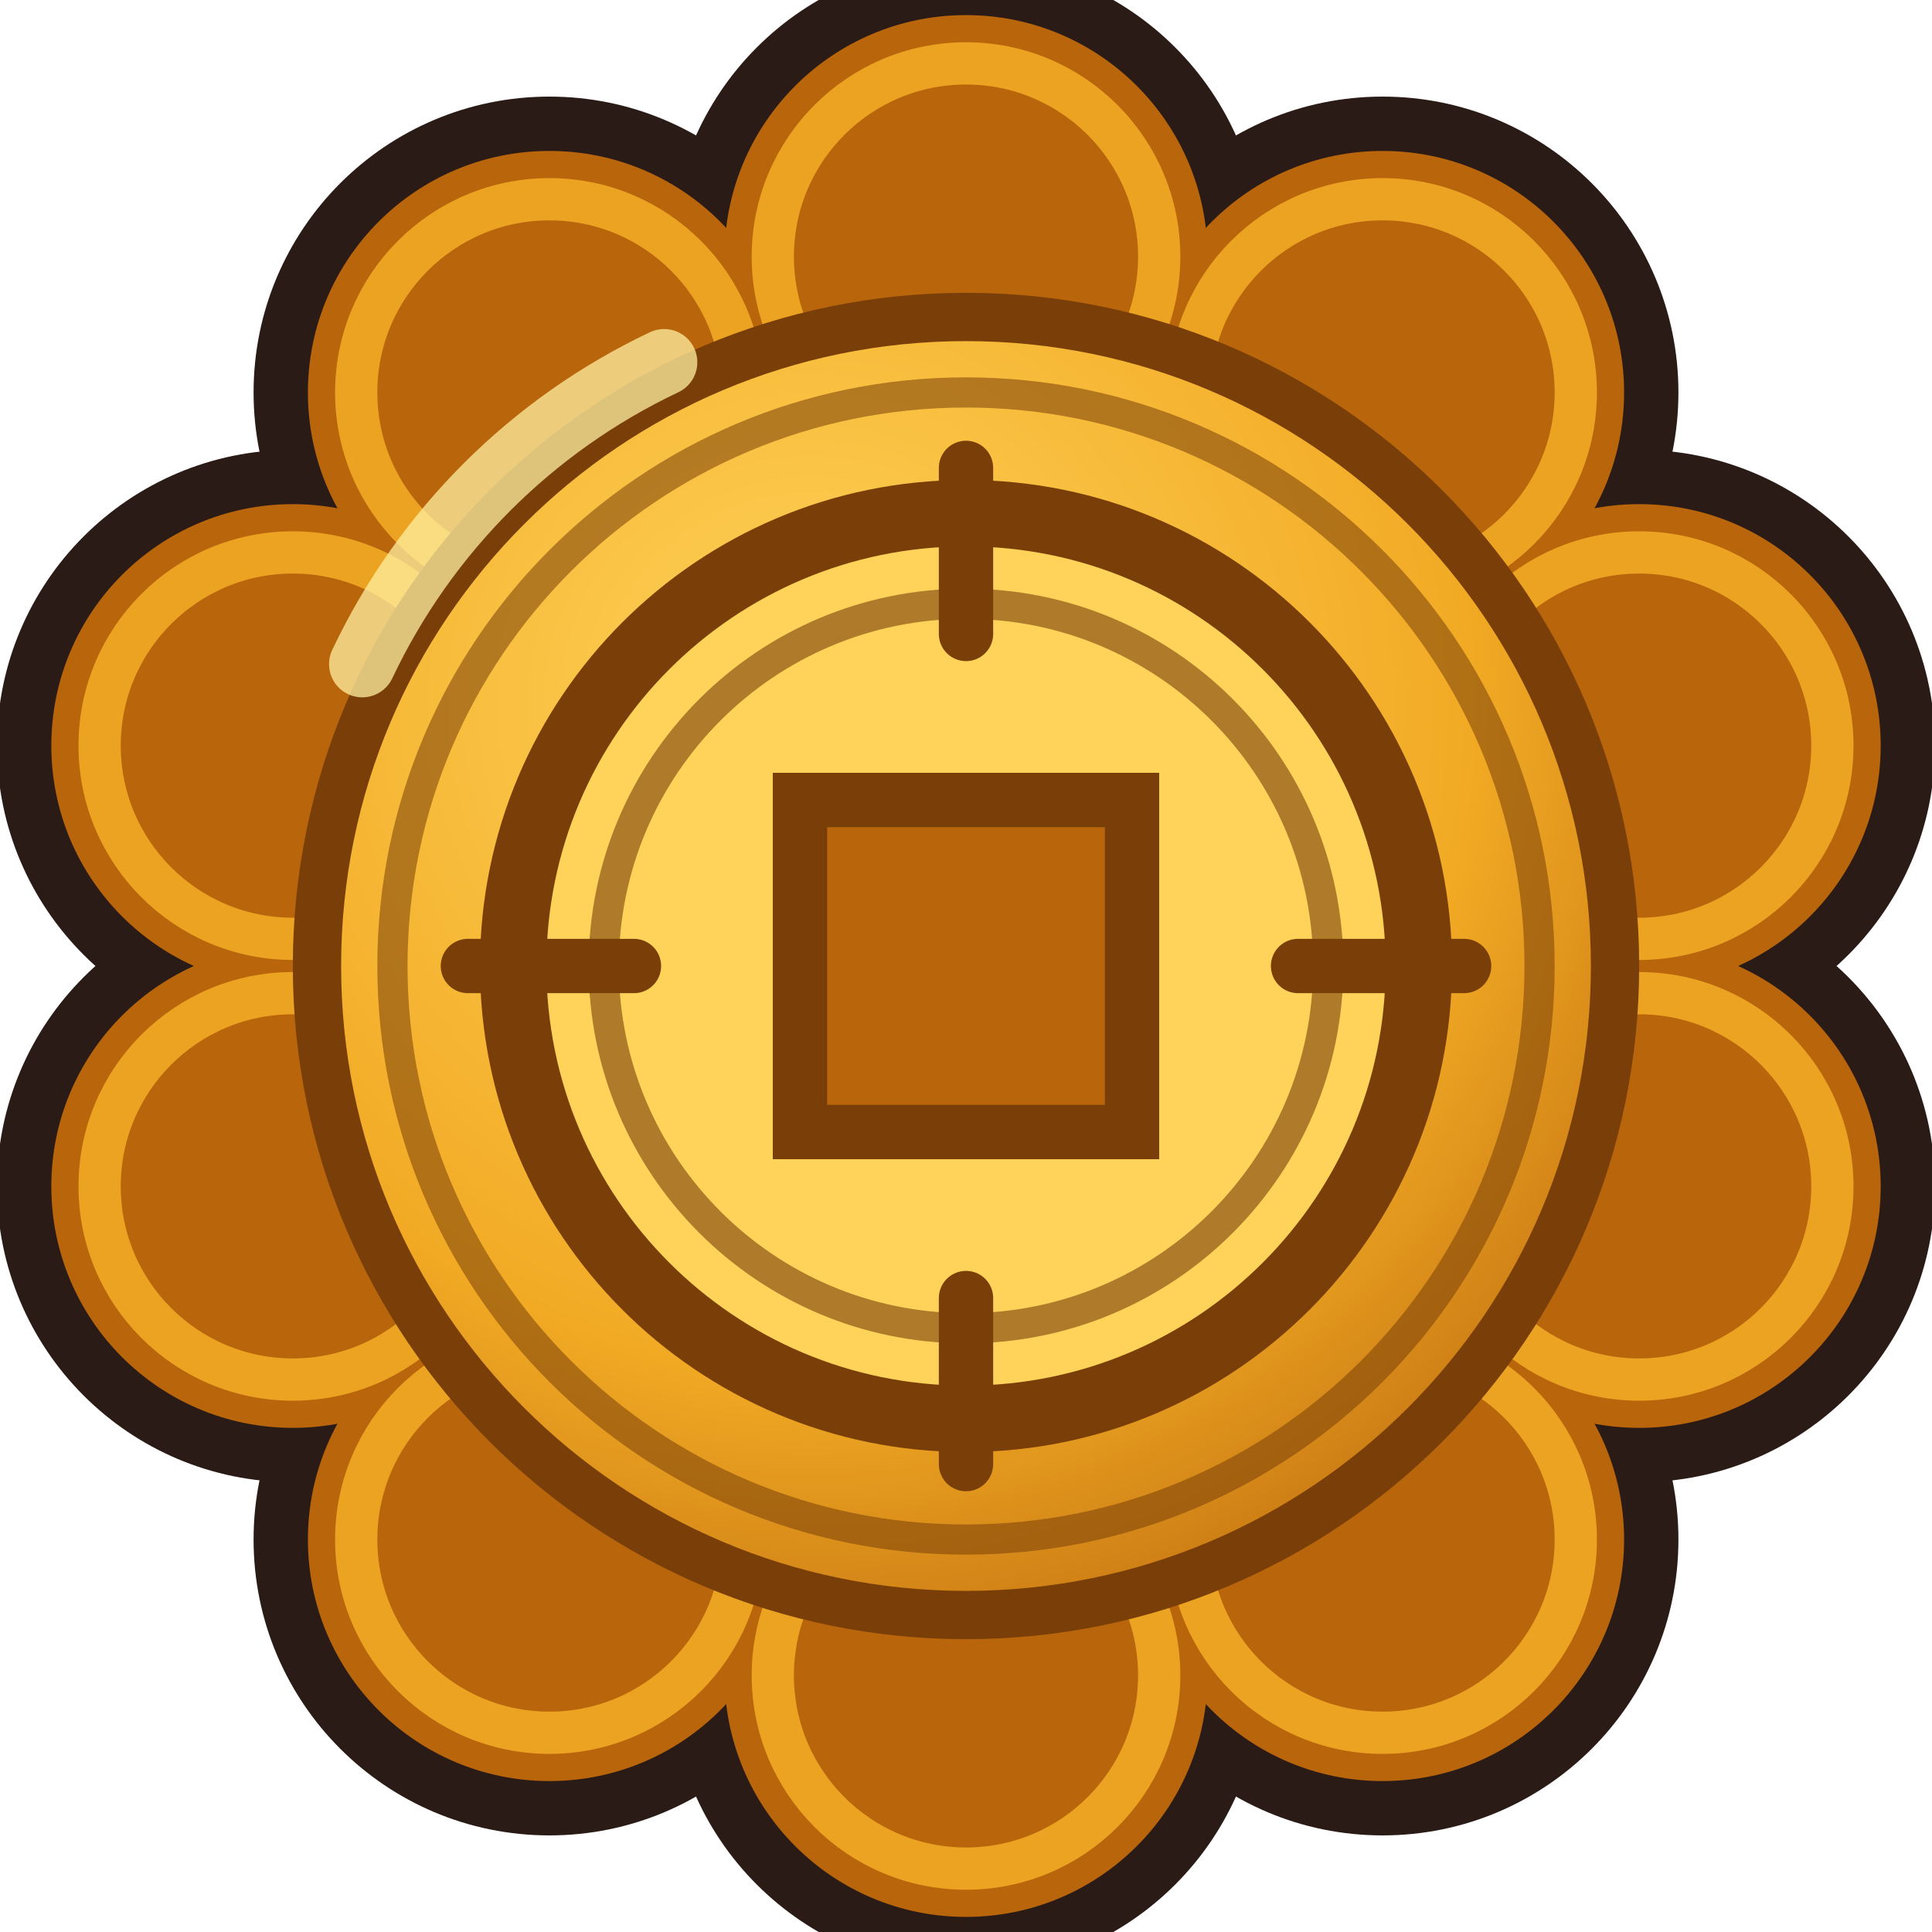
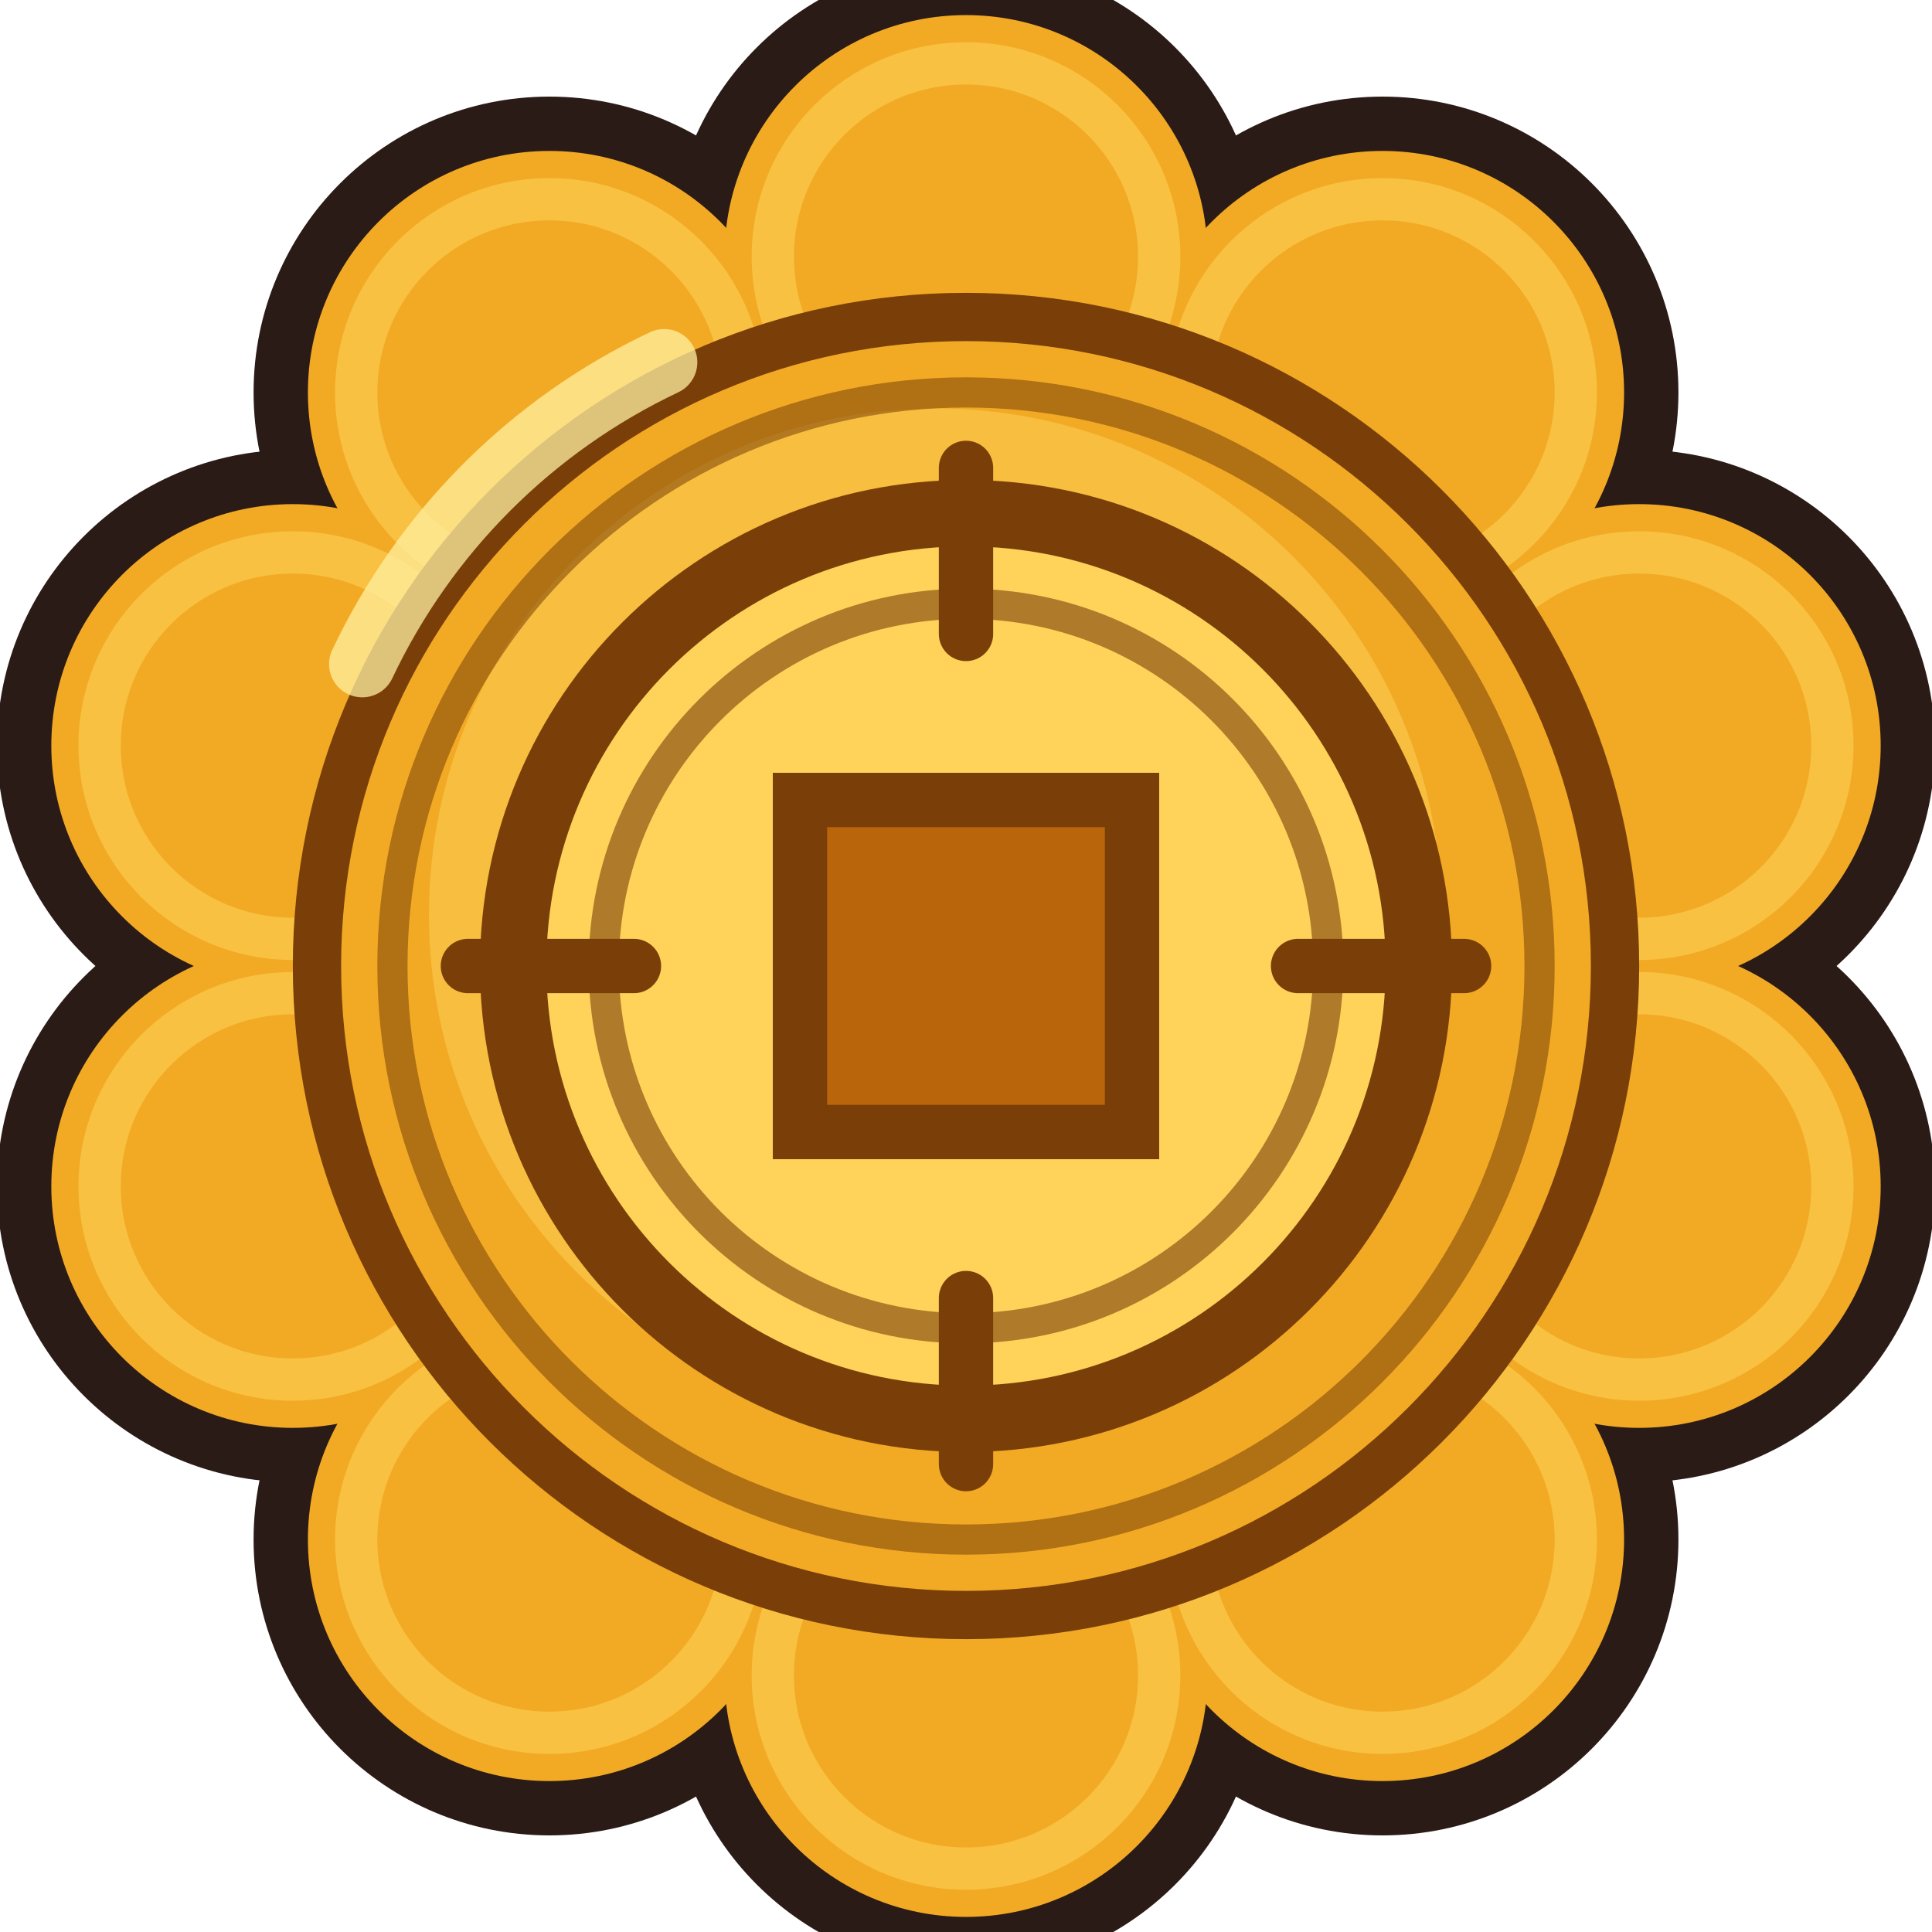
<svg xmlns="http://www.w3.org/2000/svg" viewBox="0 0 64 64">
-   <defs>
-     <radialGradient id="tile-yellow-g" cx=".38" cy=".3" r=".85">
-       <stop offset="0" stop-color="#ffd35a" />
-       <stop offset=".6" stop-color="#f2aa24" />
-       <stop offset="1" stop-color="#b8650c" />
-     </radialGradient>
-   </defs>
-   <g fill="#b8650c" stroke="#2b1b17" stroke-width="3.6">
+   <g fill="#f2aa24" stroke="#2b1b17" stroke-width="3.6">
    <circle cx="32" cy="8.5" r="8" />
    <circle cx="45.8" cy="13" r="8" />
    <circle cx="54.3" cy="24.7" r="8" />
    <circle cx="54.3" cy="39.3" r="8" />
    <circle cx="45.8" cy="51" r="8" />
    <circle cx="32" cy="55.5" r="8" />
    <circle cx="18.2" cy="51" r="8" />
    <circle cx="9.7" cy="39.3" r="8" />
    <circle cx="9.7" cy="24.7" r="8" />
    <circle cx="18.2" cy="13" r="8" />
    <circle cx="32" cy="32" r="24" stroke="none" />
  </g>
-   <g fill="#b8650c">
+   <g fill="#f2aa24">
    <circle cx="32" cy="8.5" r="8" />
    <circle cx="45.8" cy="13" r="8" />
    <circle cx="54.3" cy="24.7" r="8" />
    <circle cx="54.3" cy="39.3" r="8" />
    <circle cx="45.8" cy="51" r="8" />
    <circle cx="32" cy="55.5" r="8" />
    <circle cx="18.2" cy="51" r="8" />
    <circle cx="9.7" cy="39.3" r="8" />
    <circle cx="9.7" cy="24.7" r="8" />
    <circle cx="18.2" cy="13" r="8" />
    <circle cx="32" cy="32" r="24" />
  </g>
-   <g fill="none" stroke="#f2aa24" stroke-width="1.4" opacity=".9">
+   <g fill="none" stroke="#f9c142" stroke-width="1.4">
    <circle cx="32" cy="8.5" r="6.4" />
    <circle cx="45.8" cy="13" r="6.4" />
    <circle cx="54.3" cy="24.7" r="6.4" />
    <circle cx="54.3" cy="39.3" r="6.4" />
    <circle cx="45.8" cy="51" r="6.4" />
    <circle cx="32" cy="55.5" r="6.4" />
    <circle cx="18.2" cy="51" r="6.4" />
    <circle cx="9.7" cy="39.3" r="6.4" />
    <circle cx="9.7" cy="24.7" r="6.4" />
    <circle cx="18.2" cy="13" r="6.4" />
  </g>
-   <circle cx="32" cy="32" r="21.5" fill="url(#tile-yellow-g)" stroke="#7a3f08" stroke-width="1.6" />
+   <circle cx="32" cy="32" r="21.5" fill="#f2aa24" stroke="#7a3f08" stroke-width="1.6" />
+   <circle cx="30.98" cy="30.3" r="16.77" fill="#f8be3f" stroke="none" />
+   <circle cx="29.31" cy="27.51" r="9.03" fill="#ffd35a" stroke="none" />
  <circle cx="32" cy="32" r="19" fill="none" stroke="#7a3f08" stroke-width="1" opacity=".55" />
  <circle cx="32" cy="32" r="15" fill="#ffd35a" stroke="#7a3f08" stroke-width="2.2" />
  <circle cx="32" cy="32" r="12" fill="none" stroke="#7a3f08" stroke-width="1" opacity=".6" />
  <rect x="26.5" y="26.5" width="11" height="11" fill="#b8650c" stroke="#7a3f08" stroke-width="1.8" />
  <g stroke="#7a3f08" stroke-width="1.8" stroke-linecap="round">
    <path d="M32 15.5V21M32 43V48.5M15.5 32H21M43 32H48.5" />
  </g>
  <path d="M12 22A21 21 0 0 1 22 12" fill="none" stroke="#fff0a0" stroke-width="2.2" stroke-linecap="round" opacity=".75" />
</svg>
